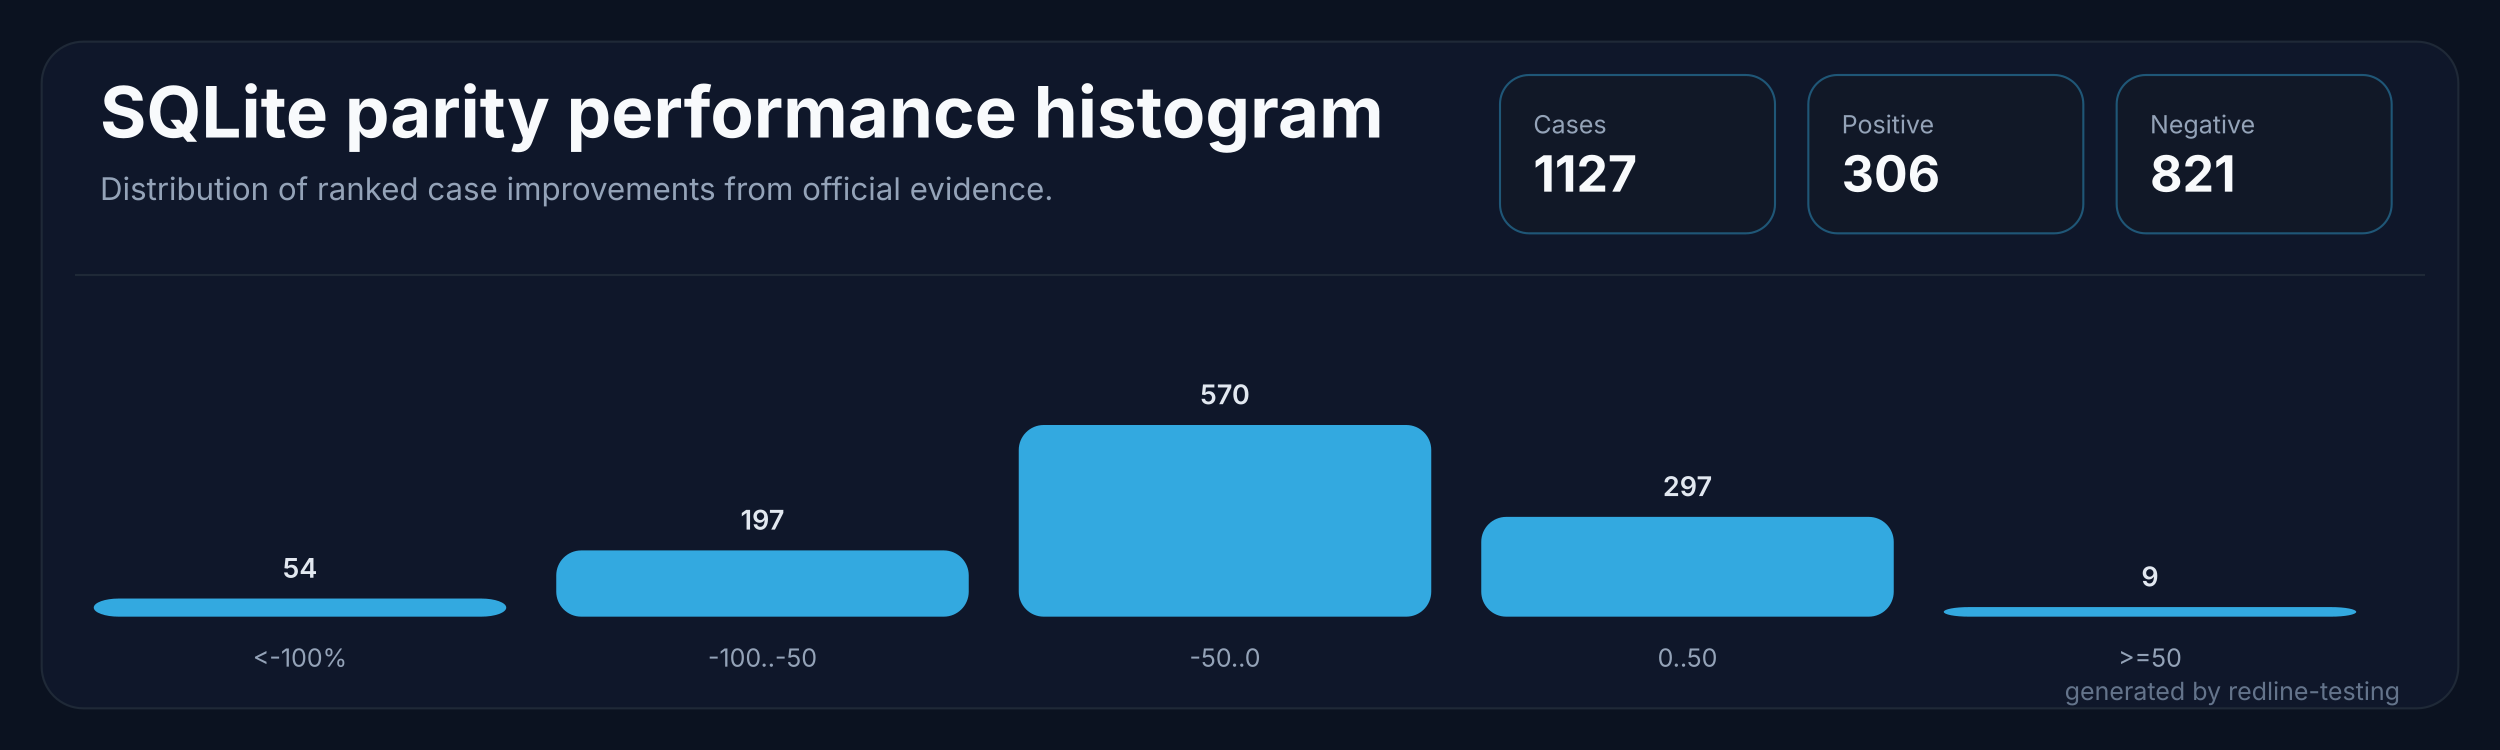
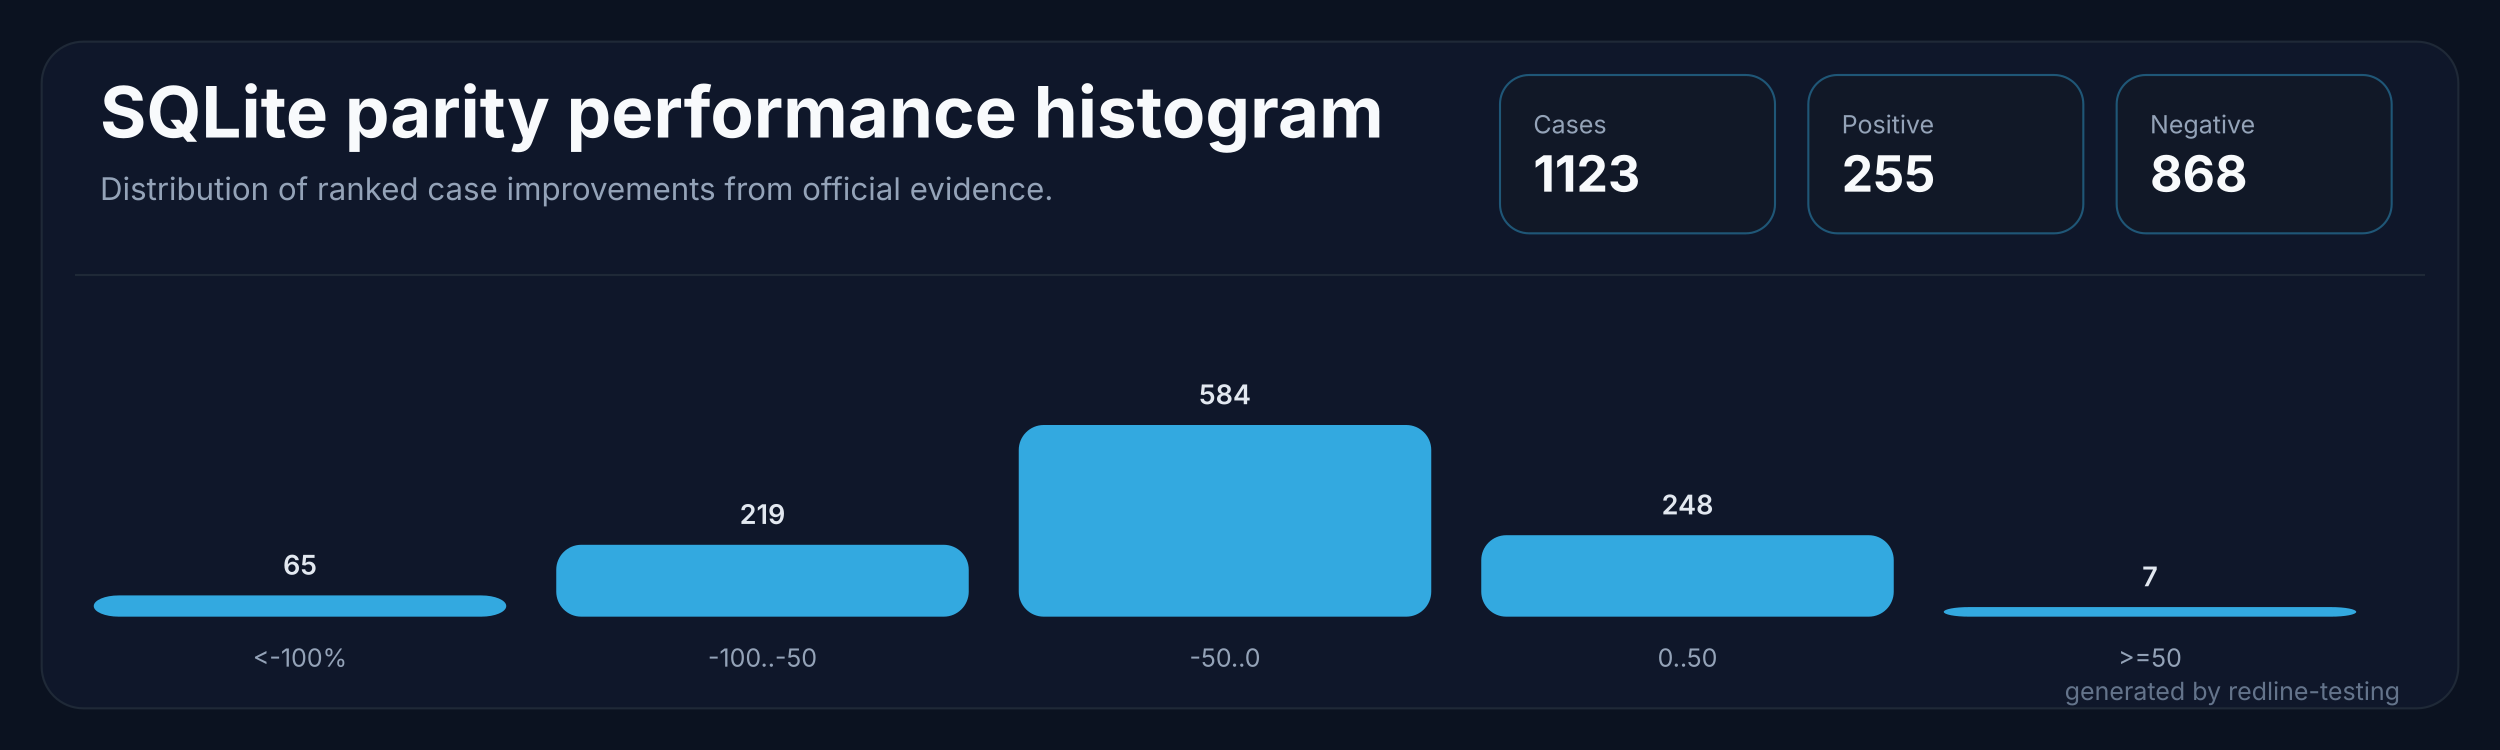
<svg xmlns="http://www.w3.org/2000/svg" width="1200" height="360" viewBox="0 0 1200 360" role="img" aria-labelledby="title desc">
  <rect width="1200" height="360" fill="#0b1220" />
  <rect x="20" y="20" width="1160" height="320" rx="20" fill="#0f172a" stroke="#1f2937" />
  <path d="M 36 132 H 1164" stroke="#1f2937" stroke-width="1" />
  <text x="48" y="66" fill="#f8fafc" font-family="Inter,Segoe UI,sans-serif" font-size="34" font-weight="700" letter-spacing="0">SQLite parity performance histogram</text>
  <text x="48" y="96" fill="#94a3b8" font-family="Inter,Segoe UI,sans-serif" font-size="15" letter-spacing="0">Distribution of ranked case improvements from official evidence.</text>
  <g transform="translate(720,36)">
    <rect width="132" height="76" rx="14" fill="#111827" stroke="#38bdf8" stroke-opacity="0.38" />
    <text x="16" y="28" fill="#94a3b8" font-family="Inter,Segoe UI,sans-serif" font-size="12" letter-spacing="0">Cases</text>
-     <text x="16" y="56" fill="#f8fafc" font-family="Inter,Segoe UI,sans-serif" font-size="24" font-weight="700" letter-spacing="0">1127</text>
+     <text x="16" y="56" fill="#f8fafc" font-family="Inter,Segoe UI,sans-serif" font-size="24" font-weight="700" letter-spacing="0">1123</text>
  </g>
  <g transform="translate(868,36)">
    <rect width="132" height="76" rx="14" fill="#111827" stroke="#38bdf8" stroke-opacity="0.38" />
    <text x="16" y="28" fill="#94a3b8" font-family="Inter,Segoe UI,sans-serif" font-size="12" letter-spacing="0">Positive</text>
-     <text x="16" y="56" fill="#f8fafc" font-family="Inter,Segoe UI,sans-serif" font-size="24" font-weight="700" letter-spacing="0">306</text>
+     <text x="16" y="56" fill="#f8fafc" font-family="Inter,Segoe UI,sans-serif" font-size="24" font-weight="700" letter-spacing="0">255</text>
  </g>
  <g transform="translate(1016,36)">
    <rect width="132" height="76" rx="14" fill="#111827" stroke="#38bdf8" stroke-opacity="0.38" />
    <text x="16" y="28" fill="#94a3b8" font-family="Inter,Segoe UI,sans-serif" font-size="12" letter-spacing="0">Negative</text>
-     <text x="16" y="56" fill="#f8fafc" font-family="Inter,Segoe UI,sans-serif" font-size="24" font-weight="700" letter-spacing="0">821</text>
+     <text x="16" y="56" fill="#f8fafc" font-family="Inter,Segoe UI,sans-serif" font-size="24" font-weight="700" letter-spacing="0">868</text>
  </g>
  <g transform="translate(45.0,0)">
-     <rect x="0" y="287.3" width="198.0" height="8.7" rx="12" fill="#38bdf8" fill-opacity="0.88" />
-     <text x="99.0" y="277.3" fill="#e2e8f0" text-anchor="middle" font-family="Inter,Segoe UI,sans-serif" font-size="13" font-weight="600" letter-spacing="0">54</text>
+     <rect x="0" y="285.8" width="198.0" height="10.2" rx="12" fill="#38bdf8" fill-opacity="0.88" />
+     <text x="99.0" y="275.8" fill="#e2e8f0" text-anchor="middle" font-family="Inter,Segoe UI,sans-serif" font-size="13" font-weight="600" letter-spacing="0">65</text>
    <text x="99.0" y="320" fill="#94a3b8" text-anchor="middle" font-family="Inter,Segoe UI,sans-serif" font-size="12" letter-spacing="0">&lt;-100%</text>
  </g>
  <g transform="translate(267.0,0)">
-     <rect x="0" y="264.2" width="198.0" height="31.8" rx="12" fill="#38bdf8" fill-opacity="0.88" />
-     <text x="99.0" y="254.2" fill="#e2e8f0" text-anchor="middle" font-family="Inter,Segoe UI,sans-serif" font-size="13" font-weight="600" letter-spacing="0">197</text>
+     <rect x="0" y="261.5" width="198.0" height="34.5" rx="12" fill="#38bdf8" fill-opacity="0.88" />
+     <text x="99.0" y="251.5" fill="#e2e8f0" text-anchor="middle" font-family="Inter,Segoe UI,sans-serif" font-size="13" font-weight="600" letter-spacing="0">219</text>
    <text x="99.0" y="320" fill="#94a3b8" text-anchor="middle" font-family="Inter,Segoe UI,sans-serif" font-size="12" letter-spacing="0">-100..-50</text>
  </g>
  <g transform="translate(489.0,0)">
    <rect x="0" y="204.0" width="198.0" height="92.0" rx="12" fill="#38bdf8" fill-opacity="0.88" />
-     <text x="99.0" y="194.0" fill="#e2e8f0" text-anchor="middle" font-family="Inter,Segoe UI,sans-serif" font-size="13" font-weight="600" letter-spacing="0">570</text>
+     <text x="99.0" y="194.0" fill="#e2e8f0" text-anchor="middle" font-family="Inter,Segoe UI,sans-serif" font-size="13" font-weight="600" letter-spacing="0">584</text>
    <text x="99.0" y="320" fill="#94a3b8" text-anchor="middle" font-family="Inter,Segoe UI,sans-serif" font-size="12" letter-spacing="0">-50..0</text>
  </g>
  <g transform="translate(711.0,0)">
-     <rect x="0" y="248.1" width="198.0" height="47.9" rx="12" fill="#38bdf8" fill-opacity="0.88" />
-     <text x="99.0" y="238.1" fill="#e2e8f0" text-anchor="middle" font-family="Inter,Segoe UI,sans-serif" font-size="13" font-weight="600" letter-spacing="0">297</text>
+     <rect x="0" y="256.9" width="198.0" height="39.1" rx="12" fill="#38bdf8" fill-opacity="0.88" />
+     <text x="99.0" y="246.9" fill="#e2e8f0" text-anchor="middle" font-family="Inter,Segoe UI,sans-serif" font-size="13" font-weight="600" letter-spacing="0">248</text>
    <text x="99.0" y="320" fill="#94a3b8" text-anchor="middle" font-family="Inter,Segoe UI,sans-serif" font-size="12" letter-spacing="0">0..50</text>
  </g>
  <g transform="translate(933.0,0)">
    <rect x="0" y="291.4" width="198.0" height="4.6" rx="12" fill="#38bdf8" fill-opacity="0.88" />
-     <text x="99.0" y="281.4" fill="#e2e8f0" text-anchor="middle" font-family="Inter,Segoe UI,sans-serif" font-size="13" font-weight="600" letter-spacing="0">9</text>
+     <text x="99.0" y="281.4" fill="#e2e8f0" text-anchor="middle" font-family="Inter,Segoe UI,sans-serif" font-size="13" font-weight="600" letter-spacing="0">7</text>
    <text x="99.0" y="320" fill="#94a3b8" text-anchor="middle" font-family="Inter,Segoe UI,sans-serif" font-size="12" letter-spacing="0">&gt;=50</text>
  </g>
  <text x="1152" y="336" fill="#64748b" text-anchor="end" font-family="Inter,Segoe UI,sans-serif" font-size="12" letter-spacing="0">generated by redline-testing</text>
</svg>
